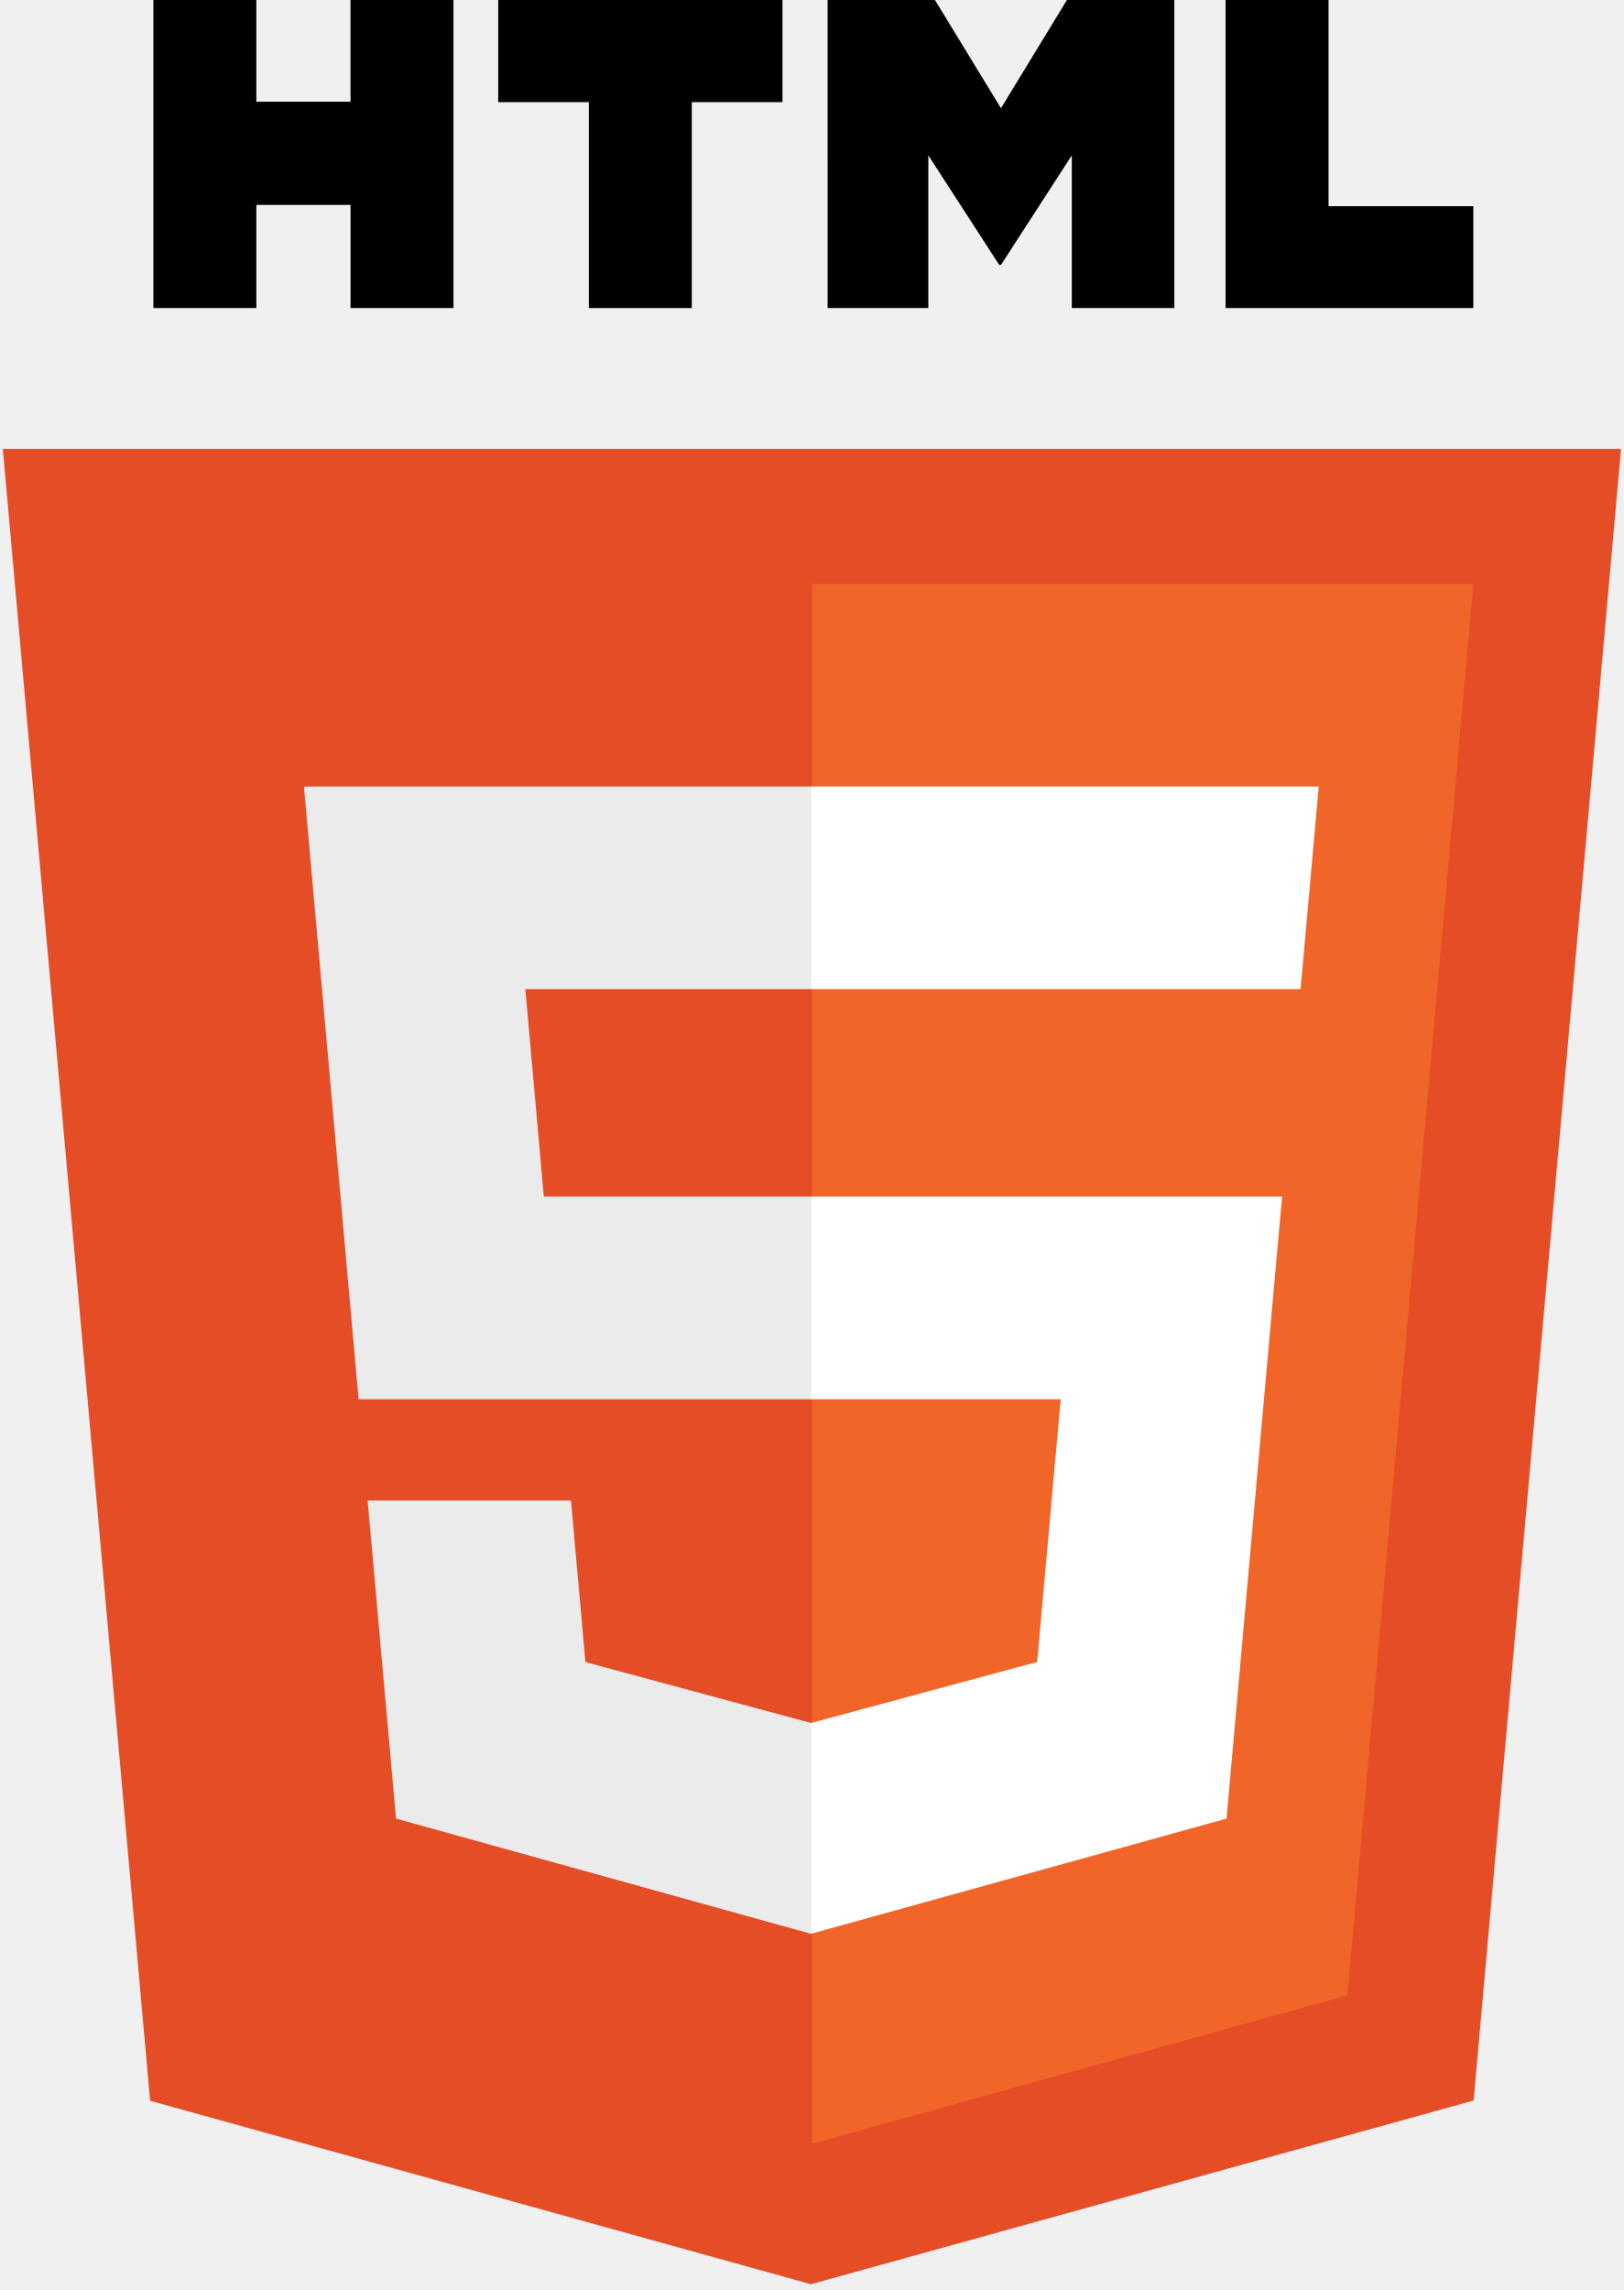
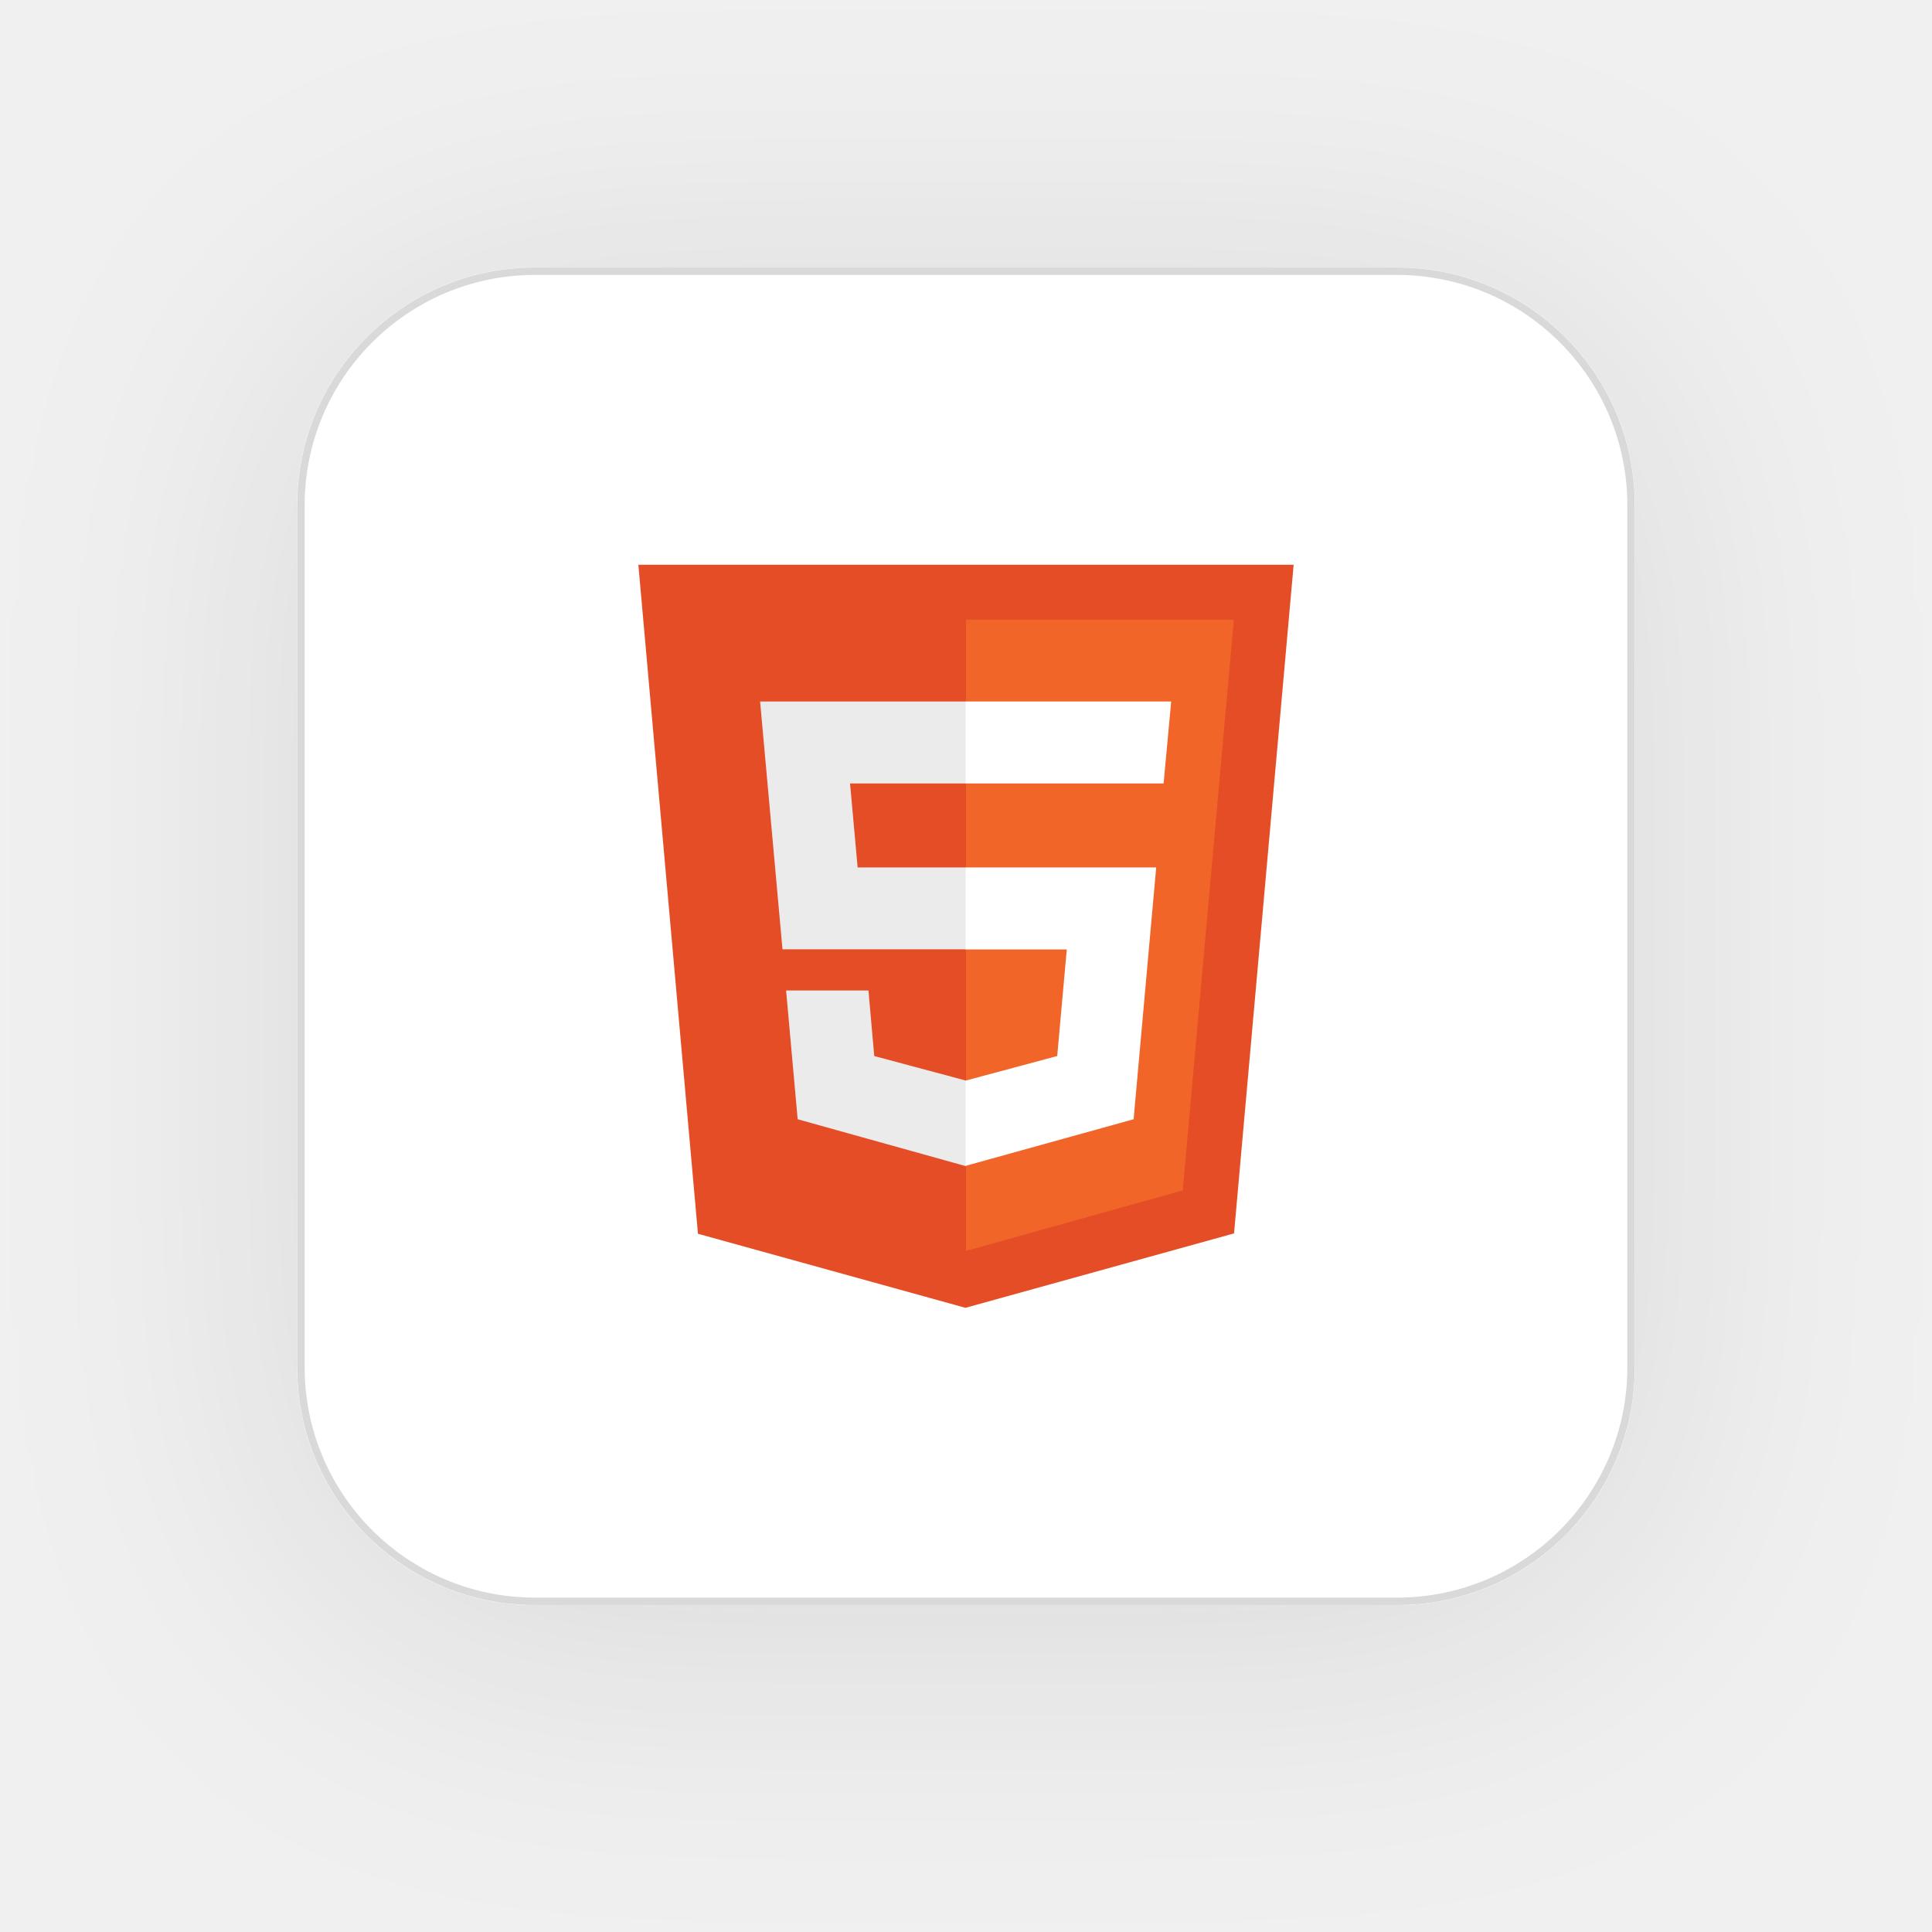
- <svg xmlns="http://www.w3.org/2000/svg" height="361" preserveAspectRatio="xMidYMid" viewBox="0 0 256 361" width="256">
-   <path d="m255.555 70.766-23.241 260.36-104.47 28.962-104.182-28.922-23.217-260.401z" fill="#e44d26" />
-   <path d="m128 337.95 84.417-23.404 19.861-222.489h-104.278z" fill="#f16529" />
-   <path d="m82.82 155.932h45.18v-31.937h-80.083l.764 8.568 7.849 88.01h71.469v-31.937h-42.261z" fill="#ebebeb" />
-   <path d="m90.018 236.542h-32.06l4.474 50.146 65.421 18.161.147-.041v-33.228l-.14.037-35.569-9.604z" fill="#ebebeb" />
-   <path d="m24.181 0h16.23v16.035h14.847v-16.035h16.231v48.558h-16.23v-16.26h-14.847v16.26h-16.23v-48.558z" />
-   <path d="m92.831 16.103h-14.288v-16.103h44.814v16.103h-14.295v32.456h-16.231v-32.456z" />
-   <path d="m130.469 0h16.923l10.41 17.062 10.4-17.062h16.93v48.558h-16.163v-24.068l-11.166 17.265h-.279l-11.174-17.265v24.068h-15.88z" />
-   <path d="m193.21 0h16.235v32.508h22.824v16.051h-39.059z" />
-   <g fill="#fff">
-     <path d="m127.89 220.573h39.327l-3.707 41.42-35.62 9.614v33.227l65.473-18.146.48-5.396 7.505-84.08.779-8.576h-74.237z" />
-     <path d="m127.89 155.854v.078h77.143l.641-7.179 1.455-16.191.764-8.568h-80.003z" />
+ <svg xmlns="http://www.w3.org/2000/svg" width="260" height="260" viewBox="0 0 260 260" fill="none">
+   <g filter="url(#filter0_d_20_1657)">
+     <rect x="40" y="36" width="180" height="180" rx="32" fill="white" />
+     <rect x="40.5" y="36.5" width="179" height="179" rx="31.5" stroke="#D9D9D9" />
  </g>
+   <path d="M93.928 166.034L85.907 76H174.093L166.072 165.985L129.927 176" fill="#E44D26" />
+   <path d="M130 168.344V83.39H166.047L159.168 160.201" fill="#F16529" />
+   <path d="M102.29 94.401H130V105.436H114.395L115.416 116.739H130V127.75H105.304L102.29 94.401ZM105.79 133.292H116.874L117.652 142.116L130 145.422V156.943L107.346 150.624" fill="#EBEBEB" />
+   <path d="M157.613 94.401H129.951V105.436H156.592L157.613 94.401ZM155.595 116.739H129.951V127.775H143.563L142.275 142.116L129.951 145.422V156.895L152.557 150.624" fill="white" />
+   <defs>
+     <filter id="filter0_d_20_1657" x="0" y="0" width="260" height="260" filterUnits="userSpaceOnUse" color-interpolation-filters="sRGB">
+       <feFlood flood-opacity="0" result="BackgroundImageFix" />
+       <feColorMatrix in="SourceAlpha" type="matrix" values="0 0 0 0 0 0 0 0 0 0 0 0 0 0 0 0 0 0 127 0" result="hardAlpha" />
+       <feOffset dy="4" />
+       <feGaussianBlur stdDeviation="20" />
+       <feComposite in2="hardAlpha" operator="out" />
+       <feColorMatrix type="matrix" values="0 0 0 0 0.037 0 0 0 0 0.035 0 0 0 0 0.048 0 0 0 0.1 0" />
+       <feBlend mode="normal" in2="BackgroundImageFix" result="effect1_dropShadow_20_1657" />
+       <feBlend mode="normal" in="SourceGraphic" in2="effect1_dropShadow_20_1657" result="shape" />
+     </filter>
+   </defs>
</svg>
